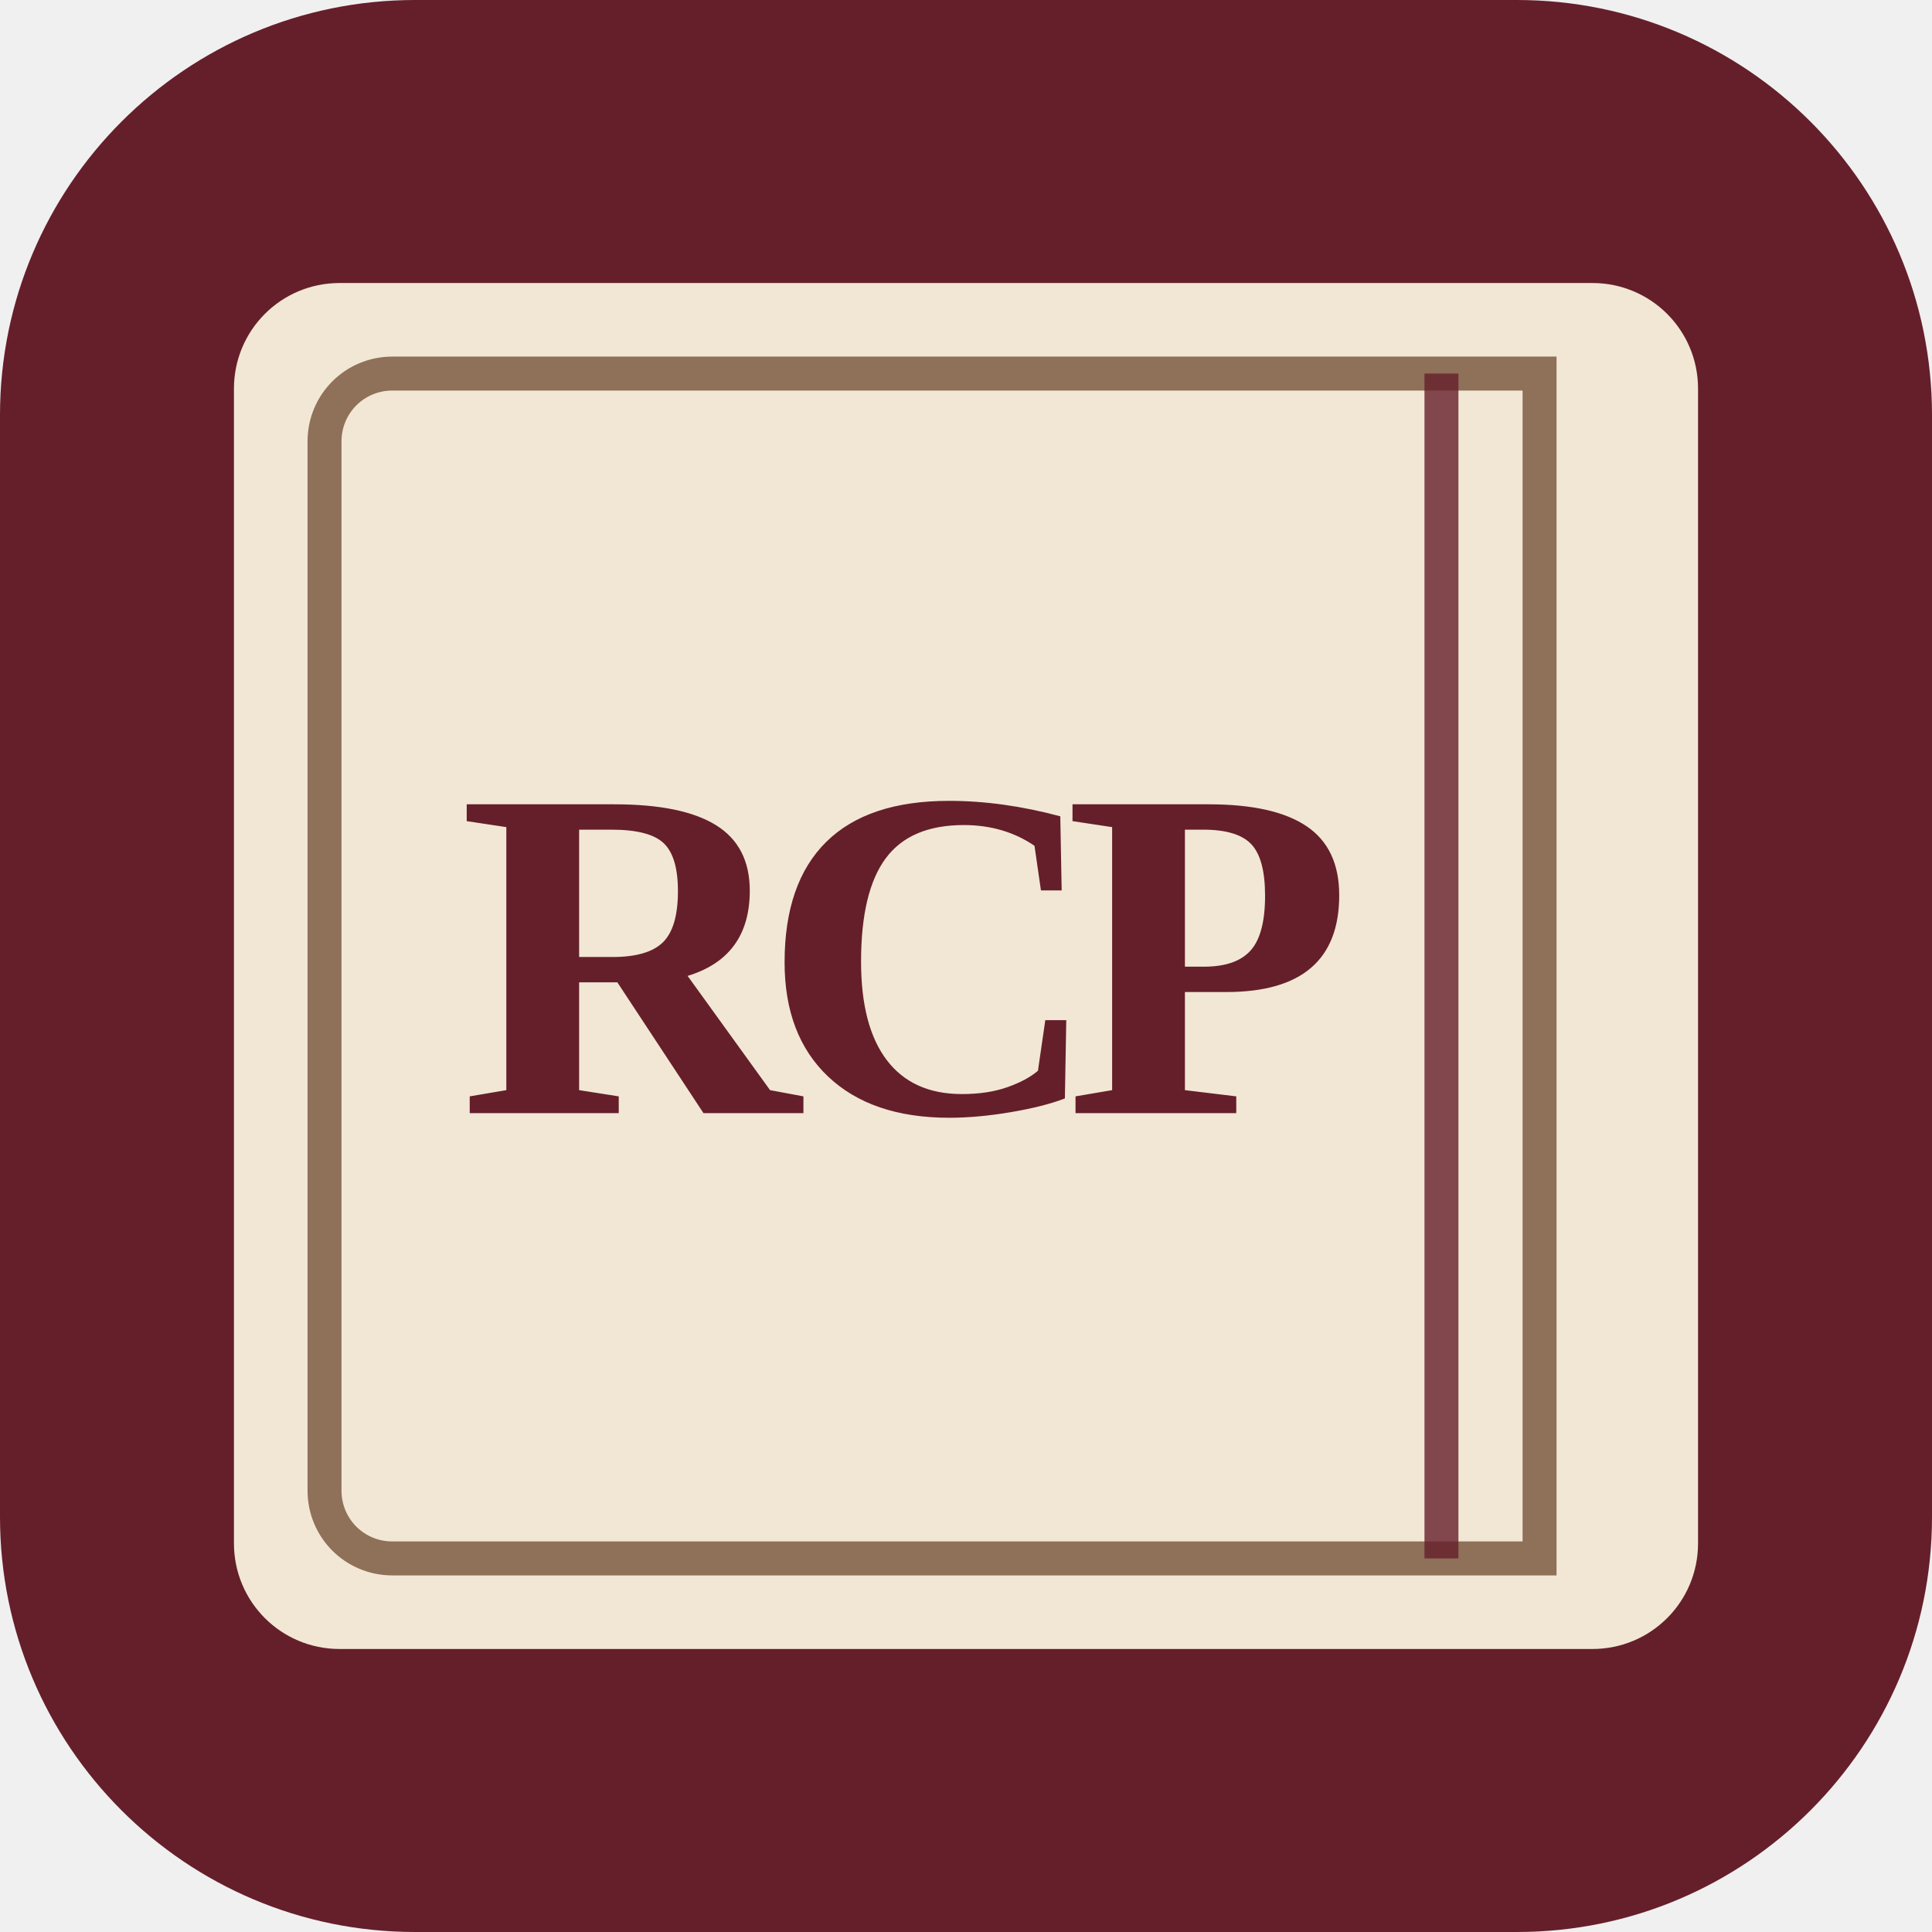
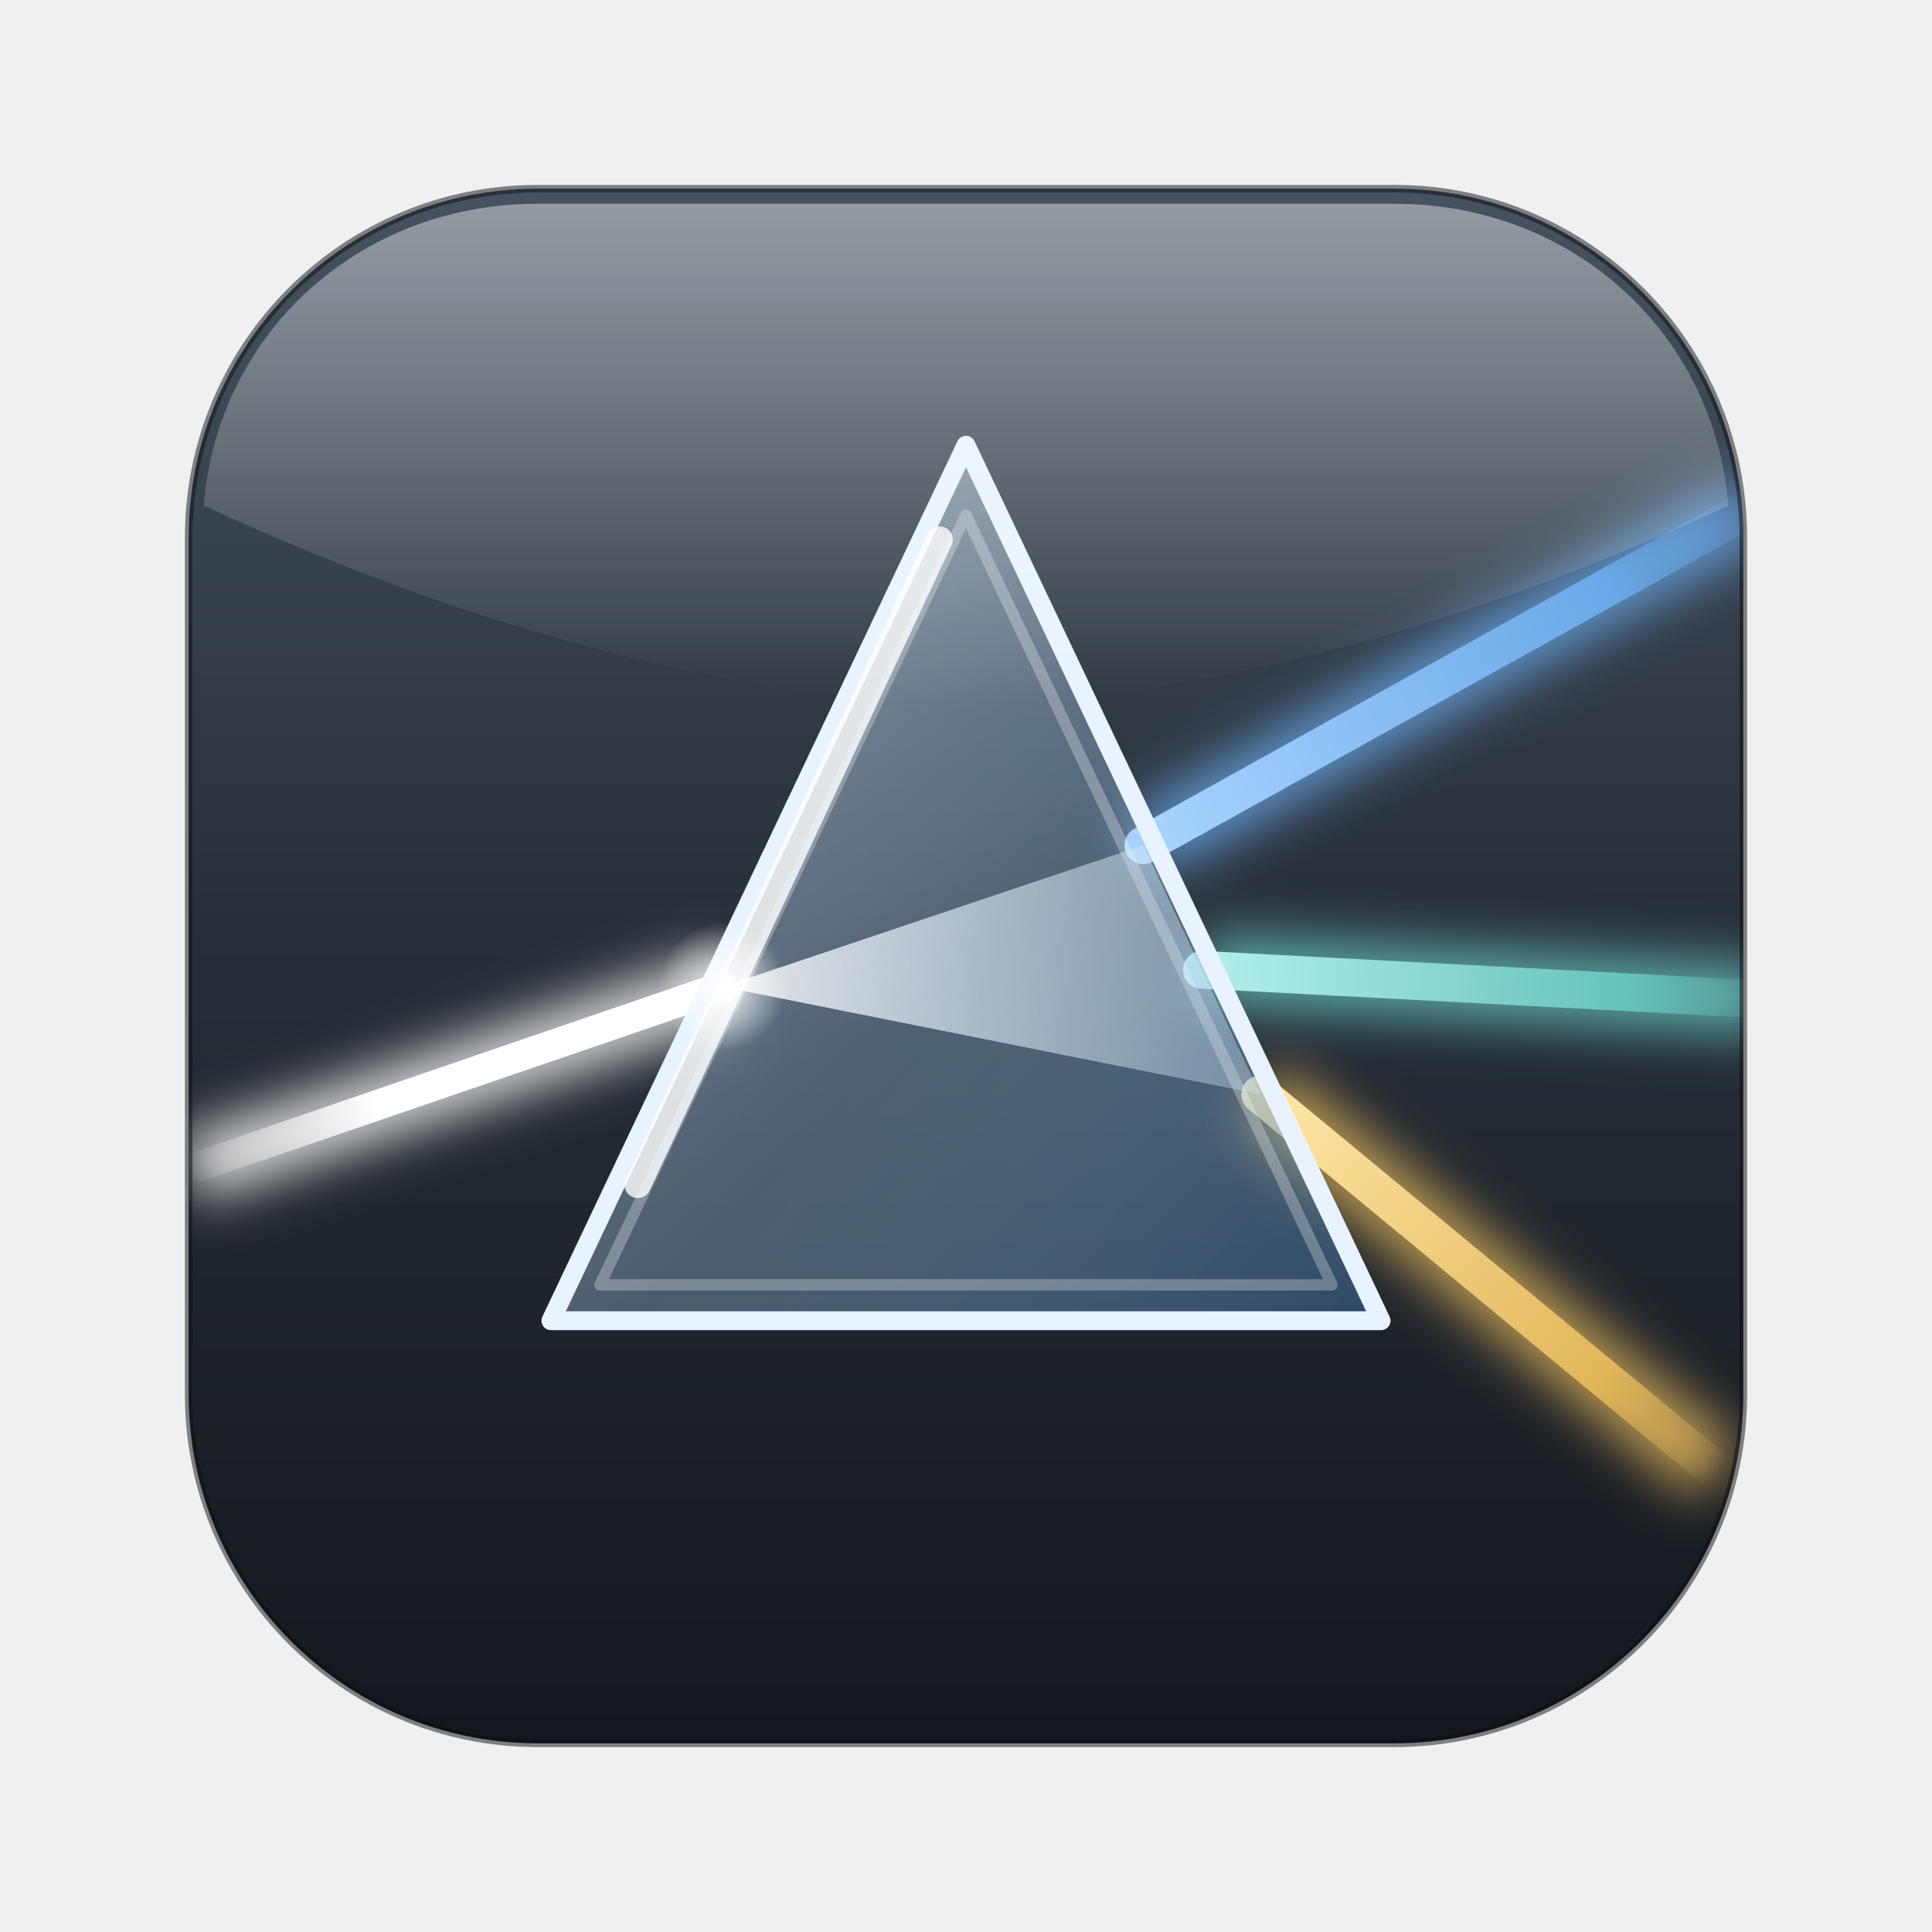
<svg xmlns="http://www.w3.org/2000/svg" viewBox="0 0 1024 1024">
-   <rect width="1024" height="1024" rx="220" fill="#651f2a" />
-   <path d="M180 150h664c31 0 56 25 56 56v612c0 31-25 56-56 56H180c-31 0-56-25-56-56V206c0-31 25-56 56-56Z" fill="#f2e7d4" />
-   <path d="M208 198h608v628H208c-20 0-36-16-36-36V234c0-20 16-36 36-36Z" fill="none" stroke="#8f7059" stroke-width="18" />
-   <path d="M764 198v628" stroke="#651f2a" stroke-width="18" opacity=".8" />
-   <text x="480" y="590" text-anchor="middle" font-family="Georgia, 'Times New Roman', serif" font-size="250" font-weight="700" letter-spacing="-20" fill="#651f2a">RCP</text>
+   <defs>
+     <linearGradient id="tile" x1="0" y1="0" x2="0" y2="1">
+       <stop offset="0" stop-color="#46525f" />
+       <stop offset=".5" stop-color="#262d36" />
+       <stop offset="1" stop-color="#14181e" />
+     </linearGradient>
+     <linearGradient id="gel" x1="0" y1="0" x2="0" y2="1">
+       <stop offset="0" stop-color="#fff" stop-opacity=".42" />
+       <stop offset="1" stop-color="#fff" stop-opacity="0" />
+     </linearGradient>
+     <clipPath id="tc">
+       <rect x="100" y="100" width="824" height="824" rx="185" />
+     </clipPath>
+     <filter id="glow" x="-50%" y="-50%" width="200%" height="200%">
+       <feGaussianBlur stdDeviation="14" />
+     </filter>
+     <linearGradient id="beamIn" gradientUnits="userSpaceOnUse" x1="100" y1="620" x2="383" y2="523">
+       <stop offset="0" stop-color="#fff" stop-opacity="0" />
+       <stop offset=".35" stop-color="#fff" />
+       <stop offset="1" stop-color="#fff" />
+     </linearGradient>
+     <linearGradient id="b1" gradientUnits="userSpaceOnUse" x1="606" y1="448" x2="930" y2="268">
+       <stop offset="0" stop-color="#a9d4ff" />
+       <stop offset=".75" stop-color="#6aa9e8" />
+       <stop offset="1" stop-color="#6aa9e8" stop-opacity="0" />
+     </linearGradient>
+     <linearGradient id="b2" gradientUnits="userSpaceOnUse" x1="637" y1="514" x2="940" y2="530">
+       <stop offset="0" stop-color="#b3f0ea" />
+       <stop offset=".75" stop-color="#66c2bb" />
+       <stop offset="1" stop-color="#66c2bb" stop-opacity="0" />
+     </linearGradient>
+     <linearGradient id="b3" gradientUnits="userSpaceOnUse" x1="668" y1="580" x2="910" y2="780">
+       <stop offset="0" stop-color="#ffe6a6" />
+       <stop offset=".75" stop-color="#e2b75a" />
+       <stop offset="1" stop-color="#e2b75a" stop-opacity="0" />
+     </linearGradient>
+     <linearGradient id="faceL" x1="0" y1="0" x2="1" y2="1">
+       <stop offset="0" stop-color="#ffffff" stop-opacity=".55" />
+       <stop offset="1" stop-color="#9cc9f2" stop-opacity=".22" />
+     </linearGradient>
+     <linearGradient id="faceR" x1="1" y1="0" x2="0" y2="1">
+       <stop offset="0" stop-color="#cfe6fb" stop-opacity=".3" />
+       <stop offset="1" stop-color="#3d6f9f" stop-opacity=".35" />
+     </linearGradient>
+     <linearGradient id="faceB" x1="0" y1="0" x2="0" y2="1">
+       <stop offset="0" stop-color="#8fbde6" stop-opacity=".35" />
+       <stop offset="1" stop-color="#1b3a5c" stop-opacity=".55" />
+     </linearGradient>
+     <linearGradient id="wedge" gradientUnits="userSpaceOnUse" x1="383" y1="523" x2="660" y2="514">
+       <stop offset="0" stop-color="#fff" stop-opacity=".85" />
+       <stop offset="1" stop-color="#cfe6fb" stop-opacity=".35" />
+     </linearGradient>
+     <linearGradient id="body" x1="0" y1="0" x2="1" y2="1">
+       <stop offset="0" stop-color="#ffffff" stop-opacity=".5" />
+       <stop offset=".55" stop-color="#9cc9f2" stop-opacity=".25" />
+       <stop offset="1" stop-color="#2a5a8a" stop-opacity=".5" />
+     </linearGradient>
+     <radialGradient id="spot" cx=".5" cy=".5" r=".5">
+       <stop offset="0" stop-color="#fff" stop-opacity=".9" />
+       <stop offset="1" stop-color="#fff" stop-opacity="0" />
+     </radialGradient>
+   </defs>
+   <rect x="100" y="100" width="824" height="824" rx="185" fill="url(#tile)" />
+   <g clip-path="url(#tc)">
+     <g filter="url(#glow)" opacity=".85">
+       <path d="M100 620L383 523" stroke="#fff" stroke-width="34" />
+       <path d="M606 448L930 268" stroke="#6aa9e8" stroke-width="36" />
+       <path d="M637 514L940 530" stroke="#66c2bb" stroke-width="36" />
+       <path d="M668 580L910 780" stroke="#e2b75a" stroke-width="36" />
+     </g>
+     <path d="M100 620L383 523" stroke="url(#beamIn)" stroke-width="16" stroke-linecap="round" />
+     <g stroke-width="20" stroke-linecap="round">
+       <path d="M606 448L930 268" stroke="url(#b1)" />
+       <path d="M637 514L940 530" stroke="url(#b2)" />
+       <path d="M668 580L910 780" stroke="url(#b3)" />
+     </g>
+   </g>
+   <path d="M512 236L292 700H732Z" fill="#cfe6fb" fill-opacity=".1" />
+   <path d="M512 236L292 700H732Z" fill="url(#body)" />
+   <path d="M512 273L318 681H706Z" fill="none" stroke="#ffffff" stroke-opacity=".28" stroke-width="6" stroke-linejoin="round" />
+   <path d="M383 523L606 448L668 580Z" fill="url(#wedge)" />
+   <path d="M512 236L292 700H732Z" fill="none" stroke="#e8f3ff" stroke-width="10" stroke-linejoin="round" />
+   <path d="M498 286L338 628" stroke="#fff" stroke-width="14" stroke-linecap="round" opacity=".8" />
+   <ellipse cx="383" cy="523" rx="34" ry="34" fill="url(#spot)" />
+   <path d="M285 108h454c96 0 170 70 177 160C760 340 620 372 512 372S264 340 108 268c7-90 81-160 177-160Z" fill="url(#gel)" />
+   <rect x="100" y="100" width="824" height="824" rx="185" fill="none" stroke="#0b0e12" stroke-opacity=".5" stroke-width="4" />
</svg>
